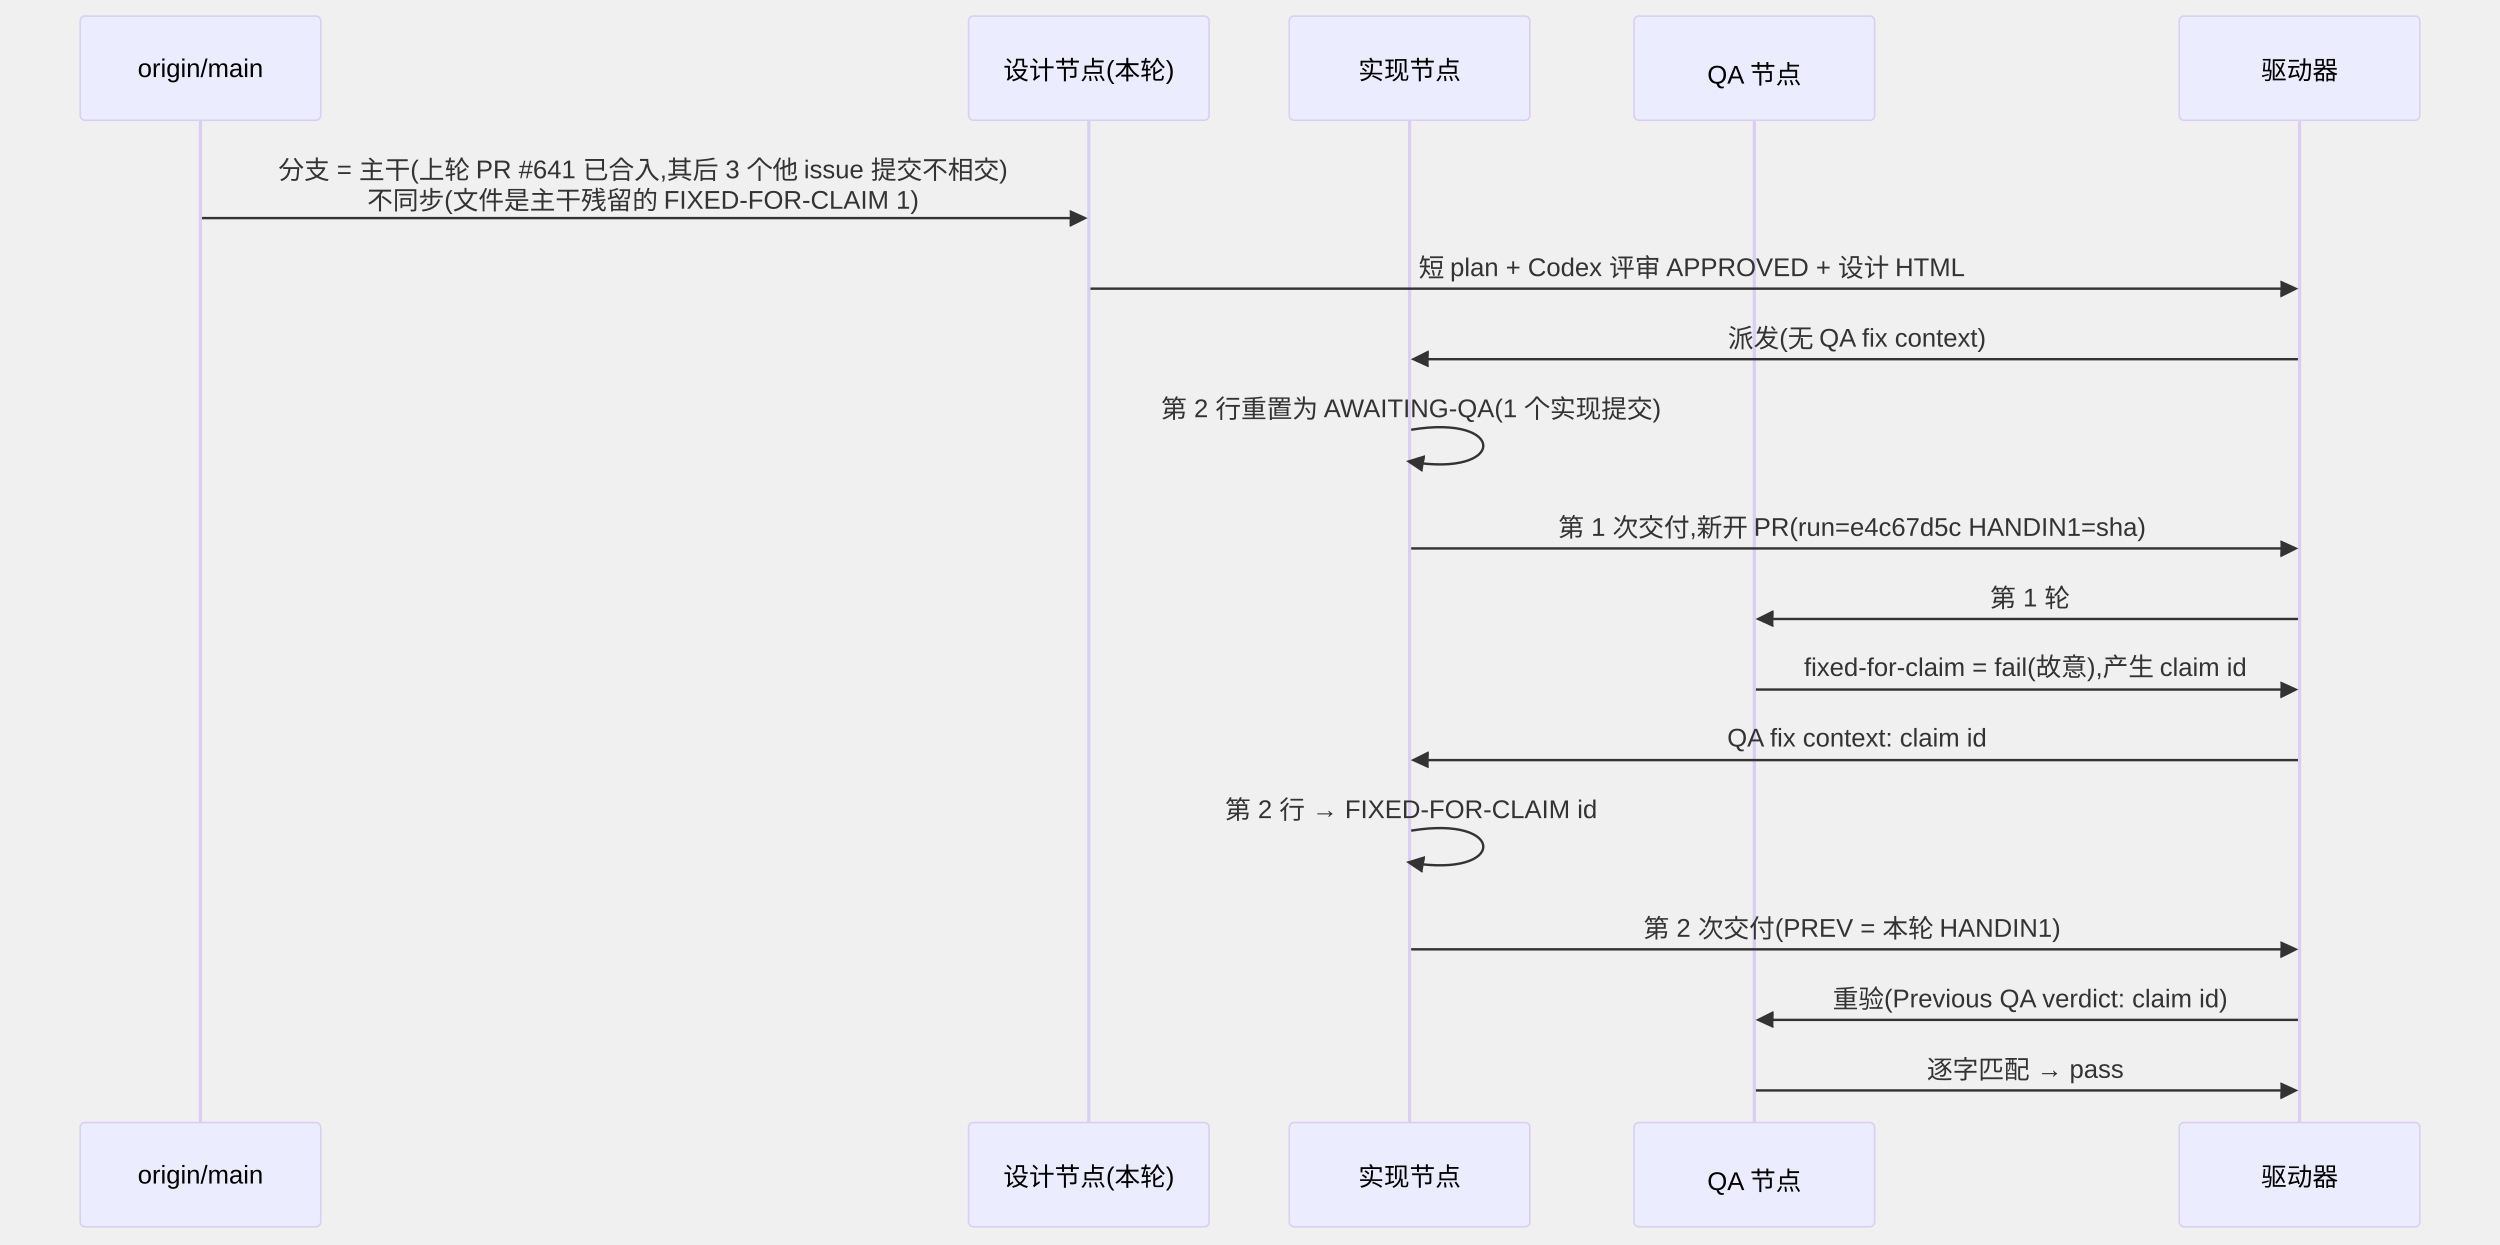
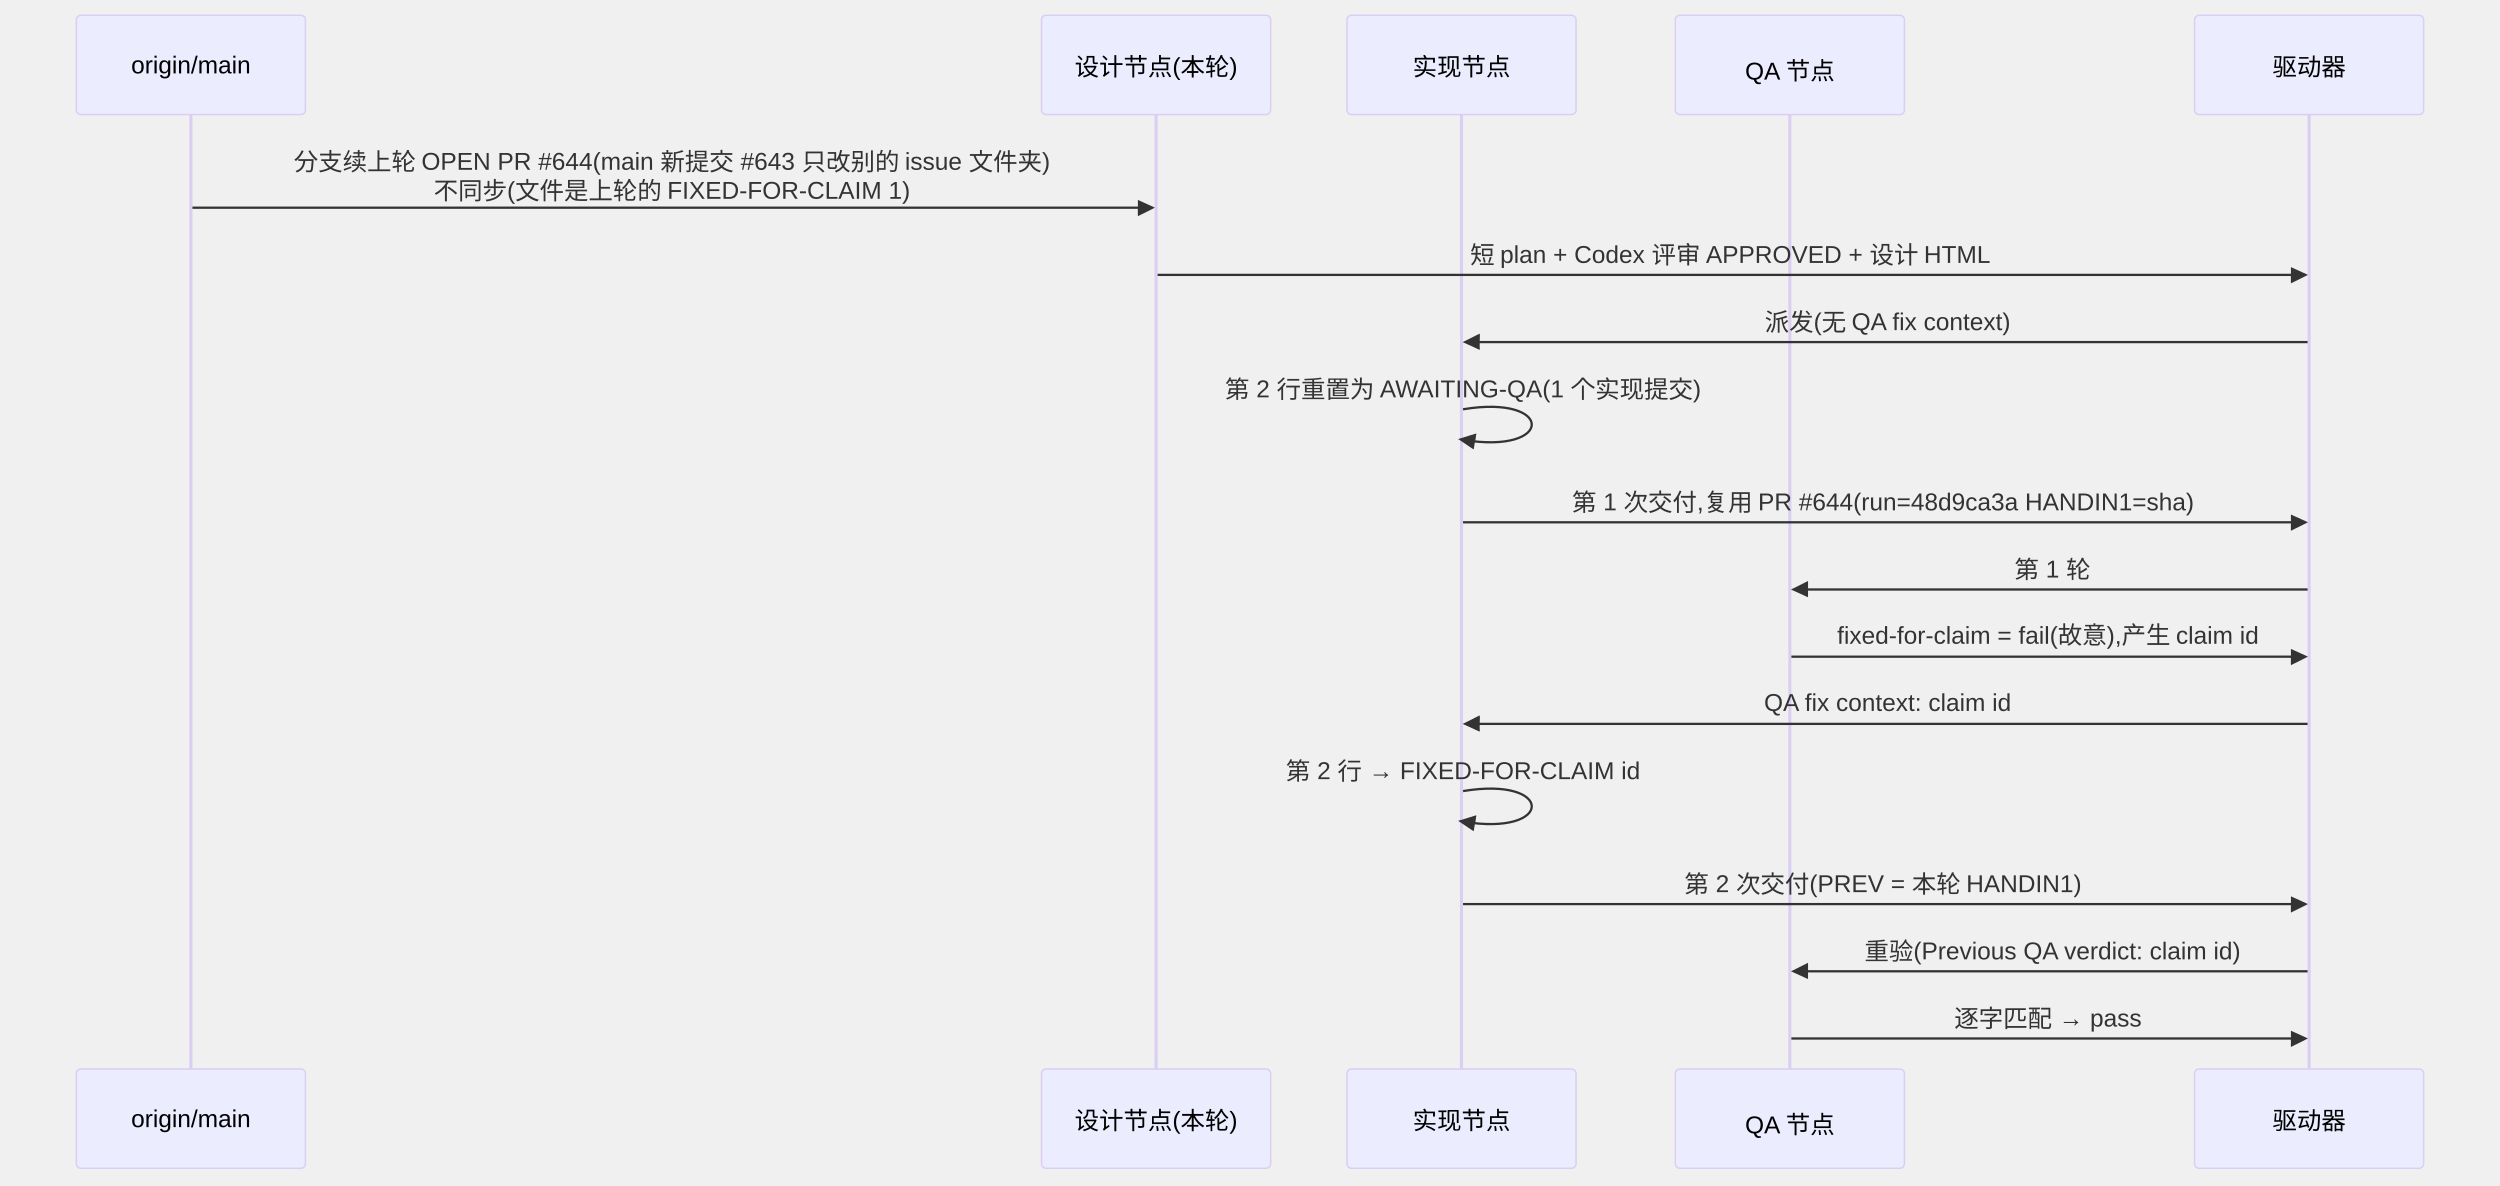
- <svg xmlns="http://www.w3.org/2000/svg" id="FLY-3150-d1" width="100%" style="max-width: 1559px; background-color: white;" viewBox="-50 -10 1559 776" role="graphics-document document" aria-roledescription="sequence">
+ <svg xmlns="http://www.w3.org/2000/svg" id="FLY-3150-d1" width="100%" style="max-width: 1637px; background-color: white;" viewBox="-50 -10 1637 776" role="graphics-document document" aria-roledescription="sequence">
  <g>
-     <rect x="1309" y="690" fill="#eaeaea" stroke="#666" width="150" height="65" name="D" rx="3" ry="3" class="actor actor-bottom" />
-     <text x="1384" y="722.5" dominant-baseline="central" alignment-baseline="central" class="actor actor-box" style="text-anchor: middle; font-size: 16px; font-weight: 400;">
-       <tspan x="1384" dy="0">驱动器</tspan>
+     <rect x="1387" y="690" fill="#eaeaea" stroke="#666" width="150" height="65" name="D" rx="3" ry="3" class="actor actor-bottom" />
+     <text x="1462" y="722.5" dominant-baseline="central" alignment-baseline="central" class="actor actor-box" style="text-anchor: middle; font-size: 16px; font-weight: 400;">
+       <tspan x="1462" dy="0">驱动器</tspan>
    </text>
  </g>
  <g>
-     <rect x="969" y="690" fill="#eaeaea" stroke="#666" width="150" height="65" name="Q" rx="3" ry="3" class="actor actor-bottom" />
-     <text x="1044" y="722.5" dominant-baseline="central" alignment-baseline="central" class="actor actor-box" style="text-anchor: middle; font-size: 16px; font-weight: 400;">
-       <tspan x="1044" dy="0">QA 节点</tspan>
+     <rect x="1047" y="690" fill="#eaeaea" stroke="#666" width="150" height="65" name="Q" rx="3" ry="3" class="actor actor-bottom" />
+     <text x="1122" y="722.5" dominant-baseline="central" alignment-baseline="central" class="actor actor-box" style="text-anchor: middle; font-size: 16px; font-weight: 400;">
+       <tspan x="1122" dy="0">QA 节点</tspan>
    </text>
  </g>
  <g>
-     <rect x="754" y="690" fill="#eaeaea" stroke="#666" width="150" height="65" name="I" rx="3" ry="3" class="actor actor-bottom" />
-     <text x="829" y="722.5" dominant-baseline="central" alignment-baseline="central" class="actor actor-box" style="text-anchor: middle; font-size: 16px; font-weight: 400;">
-       <tspan x="829" dy="0">实现节点</tspan>
+     <rect x="832" y="690" fill="#eaeaea" stroke="#666" width="150" height="65" name="I" rx="3" ry="3" class="actor actor-bottom" />
+     <text x="907" y="722.5" dominant-baseline="central" alignment-baseline="central" class="actor actor-box" style="text-anchor: middle; font-size: 16px; font-weight: 400;">
+       <tspan x="907" dy="0">实现节点</tspan>
    </text>
  </g>
  <g>
-     <rect x="554" y="690" fill="#eaeaea" stroke="#666" width="150" height="65" name="S" rx="3" ry="3" class="actor actor-bottom" />
-     <text x="629" y="722.5" dominant-baseline="central" alignment-baseline="central" class="actor actor-box" style="text-anchor: middle; font-size: 16px; font-weight: 400;">
-       <tspan x="629" dy="0">设计节点(本轮)</tspan>
+     <rect x="632" y="690" fill="#eaeaea" stroke="#666" width="150" height="65" name="S" rx="3" ry="3" class="actor actor-bottom" />
+     <text x="707" y="722.5" dominant-baseline="central" alignment-baseline="central" class="actor actor-box" style="text-anchor: middle; font-size: 16px; font-weight: 400;">
+       <tspan x="707" dy="0">设计节点(本轮)</tspan>
    </text>
  </g>
  <g>
    <rect x="0" y="690" fill="#eaeaea" stroke="#666" width="150" height="65" name="M" rx="3" ry="3" class="actor actor-bottom" />
    <text x="75" y="722.5" dominant-baseline="central" alignment-baseline="central" class="actor actor-box" style="text-anchor: middle; font-size: 16px; font-weight: 400;">
      <tspan x="75" dy="0">origin/main</tspan>
    </text>
  </g>
  <g>
-     <line id="actor4" x1="1384" y1="65" x2="1384" y2="690" class="actor-line 200" stroke-width="0.5px" stroke="#999" name="D" />
+     <line id="actor4" x1="1462" y1="65" x2="1462" y2="690" class="actor-line 200" stroke-width="0.5px" stroke="#999" name="D" />
    <g id="root-4">
-       <rect x="1309" y="0" fill="#eaeaea" stroke="#666" width="150" height="65" name="D" rx="3" ry="3" class="actor actor-top" />
-       <text x="1384" y="32.5" dominant-baseline="central" alignment-baseline="central" class="actor actor-box" style="text-anchor: middle; font-size: 16px; font-weight: 400;">
-         <tspan x="1384" dy="0">驱动器</tspan>
+       <rect x="1387" y="0" fill="#eaeaea" stroke="#666" width="150" height="65" name="D" rx="3" ry="3" class="actor actor-top" />
+       <text x="1462" y="32.5" dominant-baseline="central" alignment-baseline="central" class="actor actor-box" style="text-anchor: middle; font-size: 16px; font-weight: 400;">
+         <tspan x="1462" dy="0">驱动器</tspan>
      </text>
    </g>
  </g>
  <g>
-     <line id="actor3" x1="1044" y1="65" x2="1044" y2="690" class="actor-line 200" stroke-width="0.5px" stroke="#999" name="Q" />
+     <line id="actor3" x1="1122" y1="65" x2="1122" y2="690" class="actor-line 200" stroke-width="0.5px" stroke="#999" name="Q" />
    <g id="root-3">
-       <rect x="969" y="0" fill="#eaeaea" stroke="#666" width="150" height="65" name="Q" rx="3" ry="3" class="actor actor-top" />
-       <text x="1044" y="32.5" dominant-baseline="central" alignment-baseline="central" class="actor actor-box" style="text-anchor: middle; font-size: 16px; font-weight: 400;">
-         <tspan x="1044" dy="0">QA 节点</tspan>
+       <rect x="1047" y="0" fill="#eaeaea" stroke="#666" width="150" height="65" name="Q" rx="3" ry="3" class="actor actor-top" />
+       <text x="1122" y="32.5" dominant-baseline="central" alignment-baseline="central" class="actor actor-box" style="text-anchor: middle; font-size: 16px; font-weight: 400;">
+         <tspan x="1122" dy="0">QA 节点</tspan>
      </text>
    </g>
  </g>
  <g>
-     <line id="actor2" x1="829" y1="65" x2="829" y2="690" class="actor-line 200" stroke-width="0.5px" stroke="#999" name="I" />
+     <line id="actor2" x1="907" y1="65" x2="907" y2="690" class="actor-line 200" stroke-width="0.5px" stroke="#999" name="I" />
    <g id="root-2">
-       <rect x="754" y="0" fill="#eaeaea" stroke="#666" width="150" height="65" name="I" rx="3" ry="3" class="actor actor-top" />
-       <text x="829" y="32.5" dominant-baseline="central" alignment-baseline="central" class="actor actor-box" style="text-anchor: middle; font-size: 16px; font-weight: 400;">
-         <tspan x="829" dy="0">实现节点</tspan>
+       <rect x="832" y="0" fill="#eaeaea" stroke="#666" width="150" height="65" name="I" rx="3" ry="3" class="actor actor-top" />
+       <text x="907" y="32.5" dominant-baseline="central" alignment-baseline="central" class="actor actor-box" style="text-anchor: middle; font-size: 16px; font-weight: 400;">
+         <tspan x="907" dy="0">实现节点</tspan>
      </text>
    </g>
  </g>
  <g>
-     <line id="actor1" x1="629" y1="65" x2="629" y2="690" class="actor-line 200" stroke-width="0.5px" stroke="#999" name="S" />
+     <line id="actor1" x1="707" y1="65" x2="707" y2="690" class="actor-line 200" stroke-width="0.5px" stroke="#999" name="S" />
    <g id="root-1">
-       <rect x="554" y="0" fill="#eaeaea" stroke="#666" width="150" height="65" name="S" rx="3" ry="3" class="actor actor-top" />
-       <text x="629" y="32.5" dominant-baseline="central" alignment-baseline="central" class="actor actor-box" style="text-anchor: middle; font-size: 16px; font-weight: 400;">
-         <tspan x="629" dy="0">设计节点(本轮)</tspan>
+       <rect x="632" y="0" fill="#eaeaea" stroke="#666" width="150" height="65" name="S" rx="3" ry="3" class="actor actor-top" />
+       <text x="707" y="32.5" dominant-baseline="central" alignment-baseline="central" class="actor actor-box" style="text-anchor: middle; font-size: 16px; font-weight: 400;">
+         <tspan x="707" dy="0">设计节点(本轮)</tspan>
      </text>
    </g>
  </g>
  <g>
    <line id="actor0" x1="75" y1="65" x2="75" y2="690" class="actor-line 200" stroke-width="0.5px" stroke="#999" name="M" />
    <g id="root-0">
      <rect x="0" y="0" fill="#eaeaea" stroke="#666" width="150" height="65" name="M" rx="3" ry="3" class="actor actor-top" />
      <text x="75" y="32.5" dominant-baseline="central" alignment-baseline="central" class="actor actor-box" style="text-anchor: middle; font-size: 16px; font-weight: 400;">
        <tspan x="75" dy="0">origin/main</tspan>
      </text>
    </g>
  </g>
  <style>#FLY-3150-d1{font-family:"trebuchet ms",verdana,arial,sans-serif;font-size:16px;fill:#333;}@keyframes edge-animation-frame{from{stroke-dashoffset:0;}}@keyframes dash{to{stroke-dashoffset:0;}}#FLY-3150-d1 .edge-animation-slow{stroke-dasharray:9,5!important;stroke-dashoffset:900;animation:dash 50s linear infinite;stroke-linecap:round;}#FLY-3150-d1 .edge-animation-fast{stroke-dasharray:9,5!important;stroke-dashoffset:900;animation:dash 20s linear infinite;stroke-linecap:round;}#FLY-3150-d1 .error-icon{fill:#552222;}#FLY-3150-d1 .error-text{fill:#552222;stroke:#552222;}#FLY-3150-d1 .edge-thickness-normal{stroke-width:1px;}#FLY-3150-d1 .edge-thickness-thick{stroke-width:3.5px;}#FLY-3150-d1 .edge-pattern-solid{stroke-dasharray:0;}#FLY-3150-d1 .edge-thickness-invisible{stroke-width:0;fill:none;}#FLY-3150-d1 .edge-pattern-dashed{stroke-dasharray:3;}#FLY-3150-d1 .edge-pattern-dotted{stroke-dasharray:2;}#FLY-3150-d1 .marker{fill:#333333;stroke:#333333;}#FLY-3150-d1 .marker.cross{stroke:#333333;}#FLY-3150-d1 svg{font-family:"trebuchet ms",verdana,arial,sans-serif;font-size:16px;}#FLY-3150-d1 p{margin:0;}#FLY-3150-d1 .actor{stroke:hsl(259.626, 59.777%, 87.902%);fill:#ECECFF;}#FLY-3150-d1 text.actor&gt;tspan{fill:black;stroke:none;}#FLY-3150-d1 .actor-line{stroke:hsl(259.626, 59.777%, 87.902%);}#FLY-3150-d1 .innerArc{stroke-width:1.5;stroke-dasharray:none;}#FLY-3150-d1 .messageLine0{stroke-width:1.5;stroke-dasharray:none;stroke:#333;}#FLY-3150-d1 .messageLine1{stroke-width:1.5;stroke-dasharray:2,2;stroke:#333;}#FLY-3150-d1 #arrowhead path{fill:#333;stroke:#333;}#FLY-3150-d1 .sequenceNumber{fill:white;}#FLY-3150-d1 #sequencenumber{fill:#333;}#FLY-3150-d1 #crosshead path{fill:#333;stroke:#333;}#FLY-3150-d1 .messageText{fill:#333;stroke:none;}#FLY-3150-d1 .labelBox{stroke:hsl(259.626, 59.777%, 87.902%);fill:#ECECFF;}#FLY-3150-d1 .labelText,#FLY-3150-d1 .labelText&gt;tspan{fill:black;stroke:none;}#FLY-3150-d1 .loopText,#FLY-3150-d1 .loopText&gt;tspan{fill:black;stroke:none;}#FLY-3150-d1 .loopLine{stroke-width:2px;stroke-dasharray:2,2;stroke:hsl(259.626, 59.777%, 87.902%);fill:hsl(259.626, 59.777%, 87.902%);}#FLY-3150-d1 .note{stroke:#aaaa33;fill:#fff5ad;}#FLY-3150-d1 .noteText,#FLY-3150-d1 .noteText&gt;tspan{fill:black;stroke:none;}#FLY-3150-d1 .activation0{fill:#f4f4f4;stroke:#666;}#FLY-3150-d1 .activation1{fill:#f4f4f4;stroke:#666;}#FLY-3150-d1 .activation2{fill:#f4f4f4;stroke:#666;}#FLY-3150-d1 .actorPopupMenu{position:absolute;}#FLY-3150-d1 .actorPopupMenuPanel{position:absolute;fill:#ECECFF;box-shadow:0px 8px 16px 0px rgba(0,0,0,0.2);filter:drop-shadow(3px 5px 2px rgb(0 0 0 / 0.4));}#FLY-3150-d1 .actor-man line{stroke:hsl(259.626, 59.777%, 87.902%);fill:#ECECFF;}#FLY-3150-d1 .actor-man circle,#FLY-3150-d1 line{stroke:hsl(259.626, 59.777%, 87.902%);fill:#ECECFF;stroke-width:2px;}#FLY-3150-d1 :root{--mermaid-font-family:"trebuchet ms",verdana,arial,sans-serif;}</style>
  <g />
  <defs>
    <symbol id="computer" width="24" height="24">
      <path transform="scale(.5)" d="M2 2v13h20v-13h-20zm18 11h-16v-9h16v9zm-10.228 6l.466-1h3.524l.467 1h-4.457zm14.228 3h-24l2-6h2.104l-1.33 4h18.45l-1.297-4h2.073l2 6zm-5-10h-14v-7h14v7z" />
    </symbol>
  </defs>
  <defs>
    <symbol id="database" fill-rule="evenodd" clip-rule="evenodd">
      <path transform="scale(.5)" d="M12.258.001l.256.004.255.005.253.008.251.01.249.012.247.015.246.016.242.019.241.02.239.023.236.024.233.027.231.028.229.031.225.032.223.034.22.036.217.038.214.04.211.041.208.043.205.045.201.046.198.048.194.05.191.051.187.053.183.054.18.056.175.057.172.059.168.06.163.061.16.063.155.064.15.066.074.033.073.033.071.034.07.034.069.035.068.035.067.035.066.035.064.036.064.036.062.036.06.036.06.037.058.037.058.037.055.038.055.038.053.038.052.038.051.039.05.039.048.039.047.039.045.04.044.04.043.04.041.04.04.041.039.041.037.041.036.041.034.041.033.042.032.042.03.042.029.042.027.042.026.043.024.043.023.043.021.043.02.043.018.044.017.043.015.044.013.044.012.044.011.045.009.044.007.045.006.045.004.045.002.045.001.045v17l-.001.045-.002.045-.004.045-.006.045-.007.045-.009.044-.011.045-.012.044-.013.044-.015.044-.017.043-.018.044-.02.043-.021.043-.023.043-.024.043-.026.043-.027.042-.029.042-.03.042-.032.042-.033.042-.034.041-.036.041-.037.041-.039.041-.04.041-.041.04-.043.04-.044.04-.045.04-.047.039-.048.039-.05.039-.051.039-.052.038-.053.038-.055.038-.055.038-.058.037-.058.037-.06.037-.06.036-.062.036-.064.036-.064.036-.066.035-.067.035-.068.035-.069.035-.07.034-.071.034-.073.033-.074.033-.15.066-.155.064-.16.063-.163.061-.168.06-.172.059-.175.057-.18.056-.183.054-.187.053-.191.051-.194.05-.198.048-.201.046-.205.045-.208.043-.211.041-.214.04-.217.038-.22.036-.223.034-.225.032-.229.031-.231.028-.233.027-.236.024-.239.023-.241.02-.242.019-.246.016-.247.015-.249.012-.251.01-.253.008-.255.005-.256.004-.258.001-.258-.001-.256-.004-.255-.005-.253-.008-.251-.01-.249-.012-.247-.015-.245-.016-.243-.019-.241-.02-.238-.023-.236-.024-.234-.027-.231-.028-.228-.031-.226-.032-.223-.034-.22-.036-.217-.038-.214-.04-.211-.041-.208-.043-.204-.045-.201-.046-.198-.048-.195-.05-.19-.051-.187-.053-.184-.054-.179-.056-.176-.057-.172-.059-.167-.06-.164-.061-.159-.063-.155-.064-.151-.066-.074-.033-.072-.033-.072-.034-.07-.034-.069-.035-.068-.035-.067-.035-.066-.035-.064-.036-.063-.036-.062-.036-.061-.036-.06-.037-.058-.037-.057-.037-.056-.038-.055-.038-.053-.038-.052-.038-.051-.039-.049-.039-.049-.039-.046-.039-.046-.04-.044-.04-.043-.04-.041-.04-.04-.041-.039-.041-.037-.041-.036-.041-.034-.041-.033-.042-.032-.042-.03-.042-.029-.042-.027-.042-.026-.043-.024-.043-.023-.043-.021-.043-.02-.043-.018-.044-.017-.043-.015-.044-.013-.044-.012-.044-.011-.045-.009-.044-.007-.045-.006-.045-.004-.045-.002-.045-.001-.045v-17l.001-.045.002-.045.004-.045.006-.045.007-.045.009-.044.011-.045.012-.044.013-.044.015-.044.017-.043.018-.044.02-.043.021-.043.023-.043.024-.043.026-.043.027-.042.029-.042.03-.042.032-.042.033-.042.034-.041.036-.041.037-.041.039-.041.04-.041.041-.04.043-.04.044-.04.046-.04.046-.039.049-.039.049-.039.051-.039.052-.038.053-.038.055-.038.056-.038.057-.037.058-.037.06-.037.061-.036.062-.036.063-.036.064-.036.066-.035.067-.035.068-.035.069-.035.07-.034.072-.034.072-.033.074-.033.151-.066.155-.064.159-.063.164-.061.167-.06.172-.059.176-.057.179-.056.184-.054.187-.053.19-.051.195-.05.198-.048.201-.046.204-.045.208-.043.211-.041.214-.04.217-.038.22-.036.223-.034.226-.032.228-.031.231-.028.234-.027.236-.024.238-.023.241-.02.243-.019.245-.016.247-.015.249-.012.251-.01.253-.008.255-.005.256-.004.258-.001.258.001zm-9.258 20.499v.01l.001.021.003.021.004.022.005.021.006.022.007.022.009.023.01.022.011.023.012.023.013.023.015.023.016.024.017.023.018.024.019.024.021.024.022.025.023.024.024.025.052.049.056.05.061.051.066.051.07.051.075.051.079.052.084.052.088.052.092.052.097.052.102.051.105.052.11.052.114.051.119.051.123.051.127.05.131.05.135.05.139.048.144.049.147.047.152.047.155.047.16.045.163.045.167.043.171.043.176.041.178.041.183.039.187.039.19.037.194.035.197.035.202.033.204.031.209.03.212.029.216.027.219.025.222.024.226.021.23.02.233.018.236.016.24.015.243.012.246.01.249.008.253.005.256.004.259.001.26-.001.257-.004.254-.005.25-.008.247-.011.244-.012.241-.014.237-.016.233-.018.231-.021.226-.021.224-.024.22-.026.216-.027.212-.028.21-.031.205-.031.202-.034.198-.034.194-.036.191-.037.187-.039.183-.04.179-.04.175-.042.172-.043.168-.044.163-.045.16-.046.155-.046.152-.047.148-.048.143-.049.139-.049.136-.05.131-.05.126-.05.123-.051.118-.052.114-.051.11-.052.106-.052.101-.052.096-.052.092-.052.088-.053.083-.051.079-.052.074-.052.07-.051.065-.051.06-.051.056-.05.051-.05.023-.024.023-.025.021-.024.02-.024.019-.024.018-.024.017-.024.015-.023.014-.024.013-.023.012-.023.01-.023.01-.022.008-.022.006-.022.006-.022.004-.022.004-.021.001-.021.001-.021v-4.127l-.077.055-.08.053-.083.054-.085.053-.087.052-.09.052-.093.051-.095.05-.097.05-.1.049-.102.049-.105.048-.106.047-.109.047-.111.046-.114.045-.115.045-.118.044-.12.043-.122.042-.124.042-.126.041-.128.04-.13.04-.132.038-.134.038-.135.037-.138.037-.139.035-.142.035-.143.034-.144.033-.147.032-.148.031-.15.03-.151.03-.153.029-.154.027-.156.027-.158.026-.159.025-.161.024-.162.023-.163.022-.165.021-.166.02-.167.019-.169.018-.169.017-.171.016-.173.015-.173.014-.175.013-.175.012-.177.011-.178.01-.179.008-.179.008-.181.006-.182.005-.182.004-.184.003-.184.002h-.37l-.184-.002-.184-.003-.182-.004-.182-.005-.181-.006-.179-.008-.179-.008-.178-.01-.176-.011-.176-.012-.175-.013-.173-.014-.172-.015-.171-.016-.17-.017-.169-.018-.167-.019-.166-.02-.165-.021-.163-.022-.162-.023-.161-.024-.159-.025-.157-.026-.156-.027-.155-.027-.153-.029-.151-.03-.15-.03-.148-.031-.146-.032-.145-.033-.143-.034-.141-.035-.14-.035-.137-.037-.136-.037-.134-.038-.132-.038-.13-.04-.128-.04-.126-.041-.124-.042-.122-.042-.12-.044-.117-.043-.116-.045-.113-.045-.112-.046-.109-.047-.106-.047-.105-.048-.102-.049-.1-.049-.097-.05-.095-.05-.093-.052-.09-.051-.087-.052-.085-.053-.083-.054-.08-.054-.077-.054v4.127zm0-5.654v.011l.001.021.003.021.004.021.005.022.006.022.007.022.009.022.01.022.011.023.012.023.013.023.015.024.016.023.017.024.018.024.019.024.021.024.022.024.023.025.024.024.052.05.056.05.061.05.066.051.07.051.075.052.079.051.084.052.088.052.092.052.097.052.102.052.105.052.11.051.114.051.119.052.123.05.127.051.131.05.135.049.139.049.144.048.147.048.152.047.155.046.16.045.163.045.167.044.171.042.176.042.178.04.183.04.187.038.19.037.194.036.197.034.202.033.204.032.209.03.212.028.216.027.219.025.222.024.226.022.23.02.233.018.236.016.24.014.243.012.246.01.249.008.253.006.256.003.259.001.26-.001.257-.003.254-.006.25-.008.247-.01.244-.012.241-.015.237-.016.233-.018.231-.02.226-.022.224-.024.22-.025.216-.027.212-.029.21-.03.205-.032.202-.033.198-.035.194-.036.191-.037.187-.039.183-.039.179-.041.175-.042.172-.043.168-.044.163-.045.16-.045.155-.047.152-.047.148-.048.143-.048.139-.05.136-.049.131-.05.126-.051.123-.051.118-.051.114-.052.11-.052.106-.052.101-.052.096-.052.092-.052.088-.052.083-.052.079-.052.074-.051.07-.052.065-.051.06-.05.056-.051.051-.049.023-.025.023-.024.021-.025.02-.024.019-.024.018-.024.017-.024.015-.023.014-.023.013-.024.012-.022.01-.023.01-.023.008-.022.006-.022.006-.022.004-.021.004-.022.001-.021.001-.021v-4.139l-.077.054-.08.054-.083.054-.085.052-.087.053-.09.051-.093.051-.095.051-.097.05-.1.049-.102.049-.105.048-.106.047-.109.047-.111.046-.114.045-.115.044-.118.044-.12.044-.122.042-.124.042-.126.041-.128.04-.13.039-.132.039-.134.038-.135.037-.138.036-.139.036-.142.035-.143.033-.144.033-.147.033-.148.031-.15.03-.151.03-.153.028-.154.028-.156.027-.158.026-.159.025-.161.024-.162.023-.163.022-.165.021-.166.02-.167.019-.169.018-.169.017-.171.016-.173.015-.173.014-.175.013-.175.012-.177.011-.178.009-.179.009-.179.007-.181.007-.182.005-.182.004-.184.003-.184.002h-.37l-.184-.002-.184-.003-.182-.004-.182-.005-.181-.007-.179-.007-.179-.009-.178-.009-.176-.011-.176-.012-.175-.013-.173-.014-.172-.015-.171-.016-.17-.017-.169-.018-.167-.019-.166-.02-.165-.021-.163-.022-.162-.023-.161-.024-.159-.025-.157-.026-.156-.027-.155-.028-.153-.028-.151-.03-.15-.03-.148-.031-.146-.033-.145-.033-.143-.033-.141-.035-.14-.036-.137-.036-.136-.037-.134-.038-.132-.039-.13-.039-.128-.04-.126-.041-.124-.042-.122-.043-.12-.043-.117-.044-.116-.044-.113-.046-.112-.046-.109-.046-.106-.047-.105-.048-.102-.049-.1-.049-.097-.05-.095-.051-.093-.051-.09-.051-.087-.053-.085-.052-.083-.054-.08-.054-.077-.054v4.139zm0-5.666v.011l.001.02.003.022.004.021.005.022.006.021.007.022.009.023.01.022.011.023.012.023.013.023.015.023.016.024.017.024.018.023.019.024.021.025.022.024.023.024.024.025.052.05.056.05.061.05.066.051.07.051.075.052.079.051.084.052.088.052.092.052.097.052.102.052.105.051.11.052.114.051.119.051.123.051.127.05.131.05.135.05.139.049.144.048.147.048.152.047.155.046.16.045.163.045.167.043.171.043.176.042.178.04.183.04.187.038.19.037.194.036.197.034.202.033.204.032.209.03.212.028.216.027.219.025.222.024.226.021.23.02.233.018.236.017.24.014.243.012.246.01.249.008.253.006.256.003.259.001.26-.001.257-.003.254-.006.25-.008.247-.01.244-.013.241-.014.237-.016.233-.018.231-.02.226-.022.224-.024.22-.025.216-.027.212-.029.21-.03.205-.032.202-.033.198-.035.194-.036.191-.037.187-.039.183-.039.179-.041.175-.042.172-.043.168-.044.163-.045.16-.045.155-.047.152-.047.148-.048.143-.049.139-.049.136-.049.131-.051.126-.05.123-.051.118-.052.114-.051.11-.052.106-.052.101-.052.096-.052.092-.052.088-.052.083-.052.079-.052.074-.052.07-.051.065-.051.06-.051.056-.05.051-.049.023-.025.023-.025.021-.024.02-.024.019-.024.018-.024.017-.024.015-.023.014-.024.013-.023.012-.023.01-.022.01-.023.008-.022.006-.022.006-.022.004-.022.004-.021.001-.021.001-.021v-4.153l-.077.054-.08.054-.083.053-.085.053-.087.053-.09.051-.093.051-.095.051-.097.05-.1.049-.102.048-.105.048-.106.048-.109.046-.111.046-.114.046-.115.044-.118.044-.12.043-.122.043-.124.042-.126.041-.128.04-.13.039-.132.039-.134.038-.135.037-.138.036-.139.036-.142.034-.143.034-.144.033-.147.032-.148.032-.15.03-.151.03-.153.028-.154.028-.156.027-.158.026-.159.024-.161.024-.162.023-.163.023-.165.021-.166.02-.167.019-.169.018-.169.017-.171.016-.173.015-.173.014-.175.013-.175.012-.177.01-.178.01-.179.009-.179.007-.181.006-.182.006-.182.004-.184.003-.184.001-.185.001-.185-.001-.184-.001-.184-.003-.182-.004-.182-.006-.181-.006-.179-.007-.179-.009-.178-.01-.176-.01-.176-.012-.175-.013-.173-.014-.172-.015-.171-.016-.17-.017-.169-.018-.167-.019-.166-.02-.165-.021-.163-.023-.162-.023-.161-.024-.159-.024-.157-.026-.156-.027-.155-.028-.153-.028-.151-.03-.15-.03-.148-.032-.146-.032-.145-.033-.143-.034-.141-.034-.14-.036-.137-.036-.136-.037-.134-.038-.132-.039-.13-.039-.128-.041-.126-.041-.124-.041-.122-.043-.12-.043-.117-.044-.116-.044-.113-.046-.112-.046-.109-.046-.106-.048-.105-.048-.102-.048-.1-.05-.097-.049-.095-.051-.093-.051-.09-.052-.087-.052-.085-.053-.083-.053-.08-.054-.077-.054v4.153zm8.74-8.179l-.257.004-.254.005-.25.008-.247.011-.244.012-.241.014-.237.016-.233.018-.231.021-.226.022-.224.023-.22.026-.216.027-.212.028-.21.031-.205.032-.202.033-.198.034-.194.036-.191.038-.187.038-.183.04-.179.041-.175.042-.172.043-.168.043-.163.045-.16.046-.155.046-.152.048-.148.048-.143.048-.139.049-.136.05-.131.05-.126.051-.123.051-.118.051-.114.052-.11.052-.106.052-.101.052-.096.052-.092.052-.088.052-.083.052-.079.052-.074.051-.07.052-.065.051-.06.05-.056.05-.051.05-.023.025-.023.024-.021.024-.02.025-.019.024-.018.024-.017.023-.015.024-.014.023-.013.023-.012.023-.01.023-.01.022-.008.022-.006.023-.006.021-.004.022-.004.021-.001.021-.001.021.001.021.001.021.004.021.004.022.006.021.006.023.008.022.01.022.01.023.012.023.013.023.014.023.015.024.017.023.018.024.019.024.02.025.021.024.023.024.023.025.051.05.056.05.06.05.065.051.07.052.074.051.079.052.083.052.088.052.092.052.096.052.101.052.106.052.11.052.114.052.118.051.123.051.126.051.131.05.136.05.139.049.143.048.148.048.152.048.155.046.16.046.163.045.168.043.172.043.175.042.179.041.183.04.187.038.191.038.194.036.198.034.202.033.205.032.21.031.212.028.216.027.22.026.224.023.226.022.231.021.233.018.237.016.241.014.244.012.247.011.25.008.254.005.257.004.26.001.26-.001.257-.004.254-.005.25-.008.247-.011.244-.012.241-.014.237-.016.233-.018.231-.021.226-.022.224-.023.22-.026.216-.027.212-.028.21-.031.205-.032.202-.033.198-.034.194-.036.191-.038.187-.038.183-.04.179-.041.175-.042.172-.043.168-.043.163-.045.16-.046.155-.046.152-.048.148-.048.143-.048.139-.049.136-.05.131-.05.126-.051.123-.051.118-.051.114-.052.11-.052.106-.052.101-.052.096-.052.092-.052.088-.052.083-.052.079-.052.074-.051.07-.052.065-.051.06-.05.056-.05.051-.05.023-.025.023-.024.021-.024.02-.025.019-.024.018-.024.017-.023.015-.024.014-.023.013-.023.012-.023.01-.023.01-.022.008-.022.006-.023.006-.021.004-.022.004-.021.001-.021.001-.021-.001-.021-.001-.021-.004-.021-.004-.022-.006-.021-.006-.023-.008-.022-.01-.022-.01-.023-.012-.023-.013-.023-.014-.023-.015-.024-.017-.023-.018-.024-.019-.024-.02-.025-.021-.024-.023-.024-.023-.025-.051-.05-.056-.05-.06-.05-.065-.051-.07-.052-.074-.051-.079-.052-.083-.052-.088-.052-.092-.052-.096-.052-.101-.052-.106-.052-.11-.052-.114-.052-.118-.051-.123-.051-.126-.051-.131-.05-.136-.05-.139-.049-.143-.048-.148-.048-.152-.048-.155-.046-.16-.046-.163-.045-.168-.043-.172-.043-.175-.042-.179-.041-.183-.04-.187-.038-.191-.038-.194-.036-.198-.034-.202-.033-.205-.032-.21-.031-.212-.028-.216-.027-.22-.026-.224-.023-.226-.022-.231-.021-.233-.018-.237-.016-.241-.014-.244-.012-.247-.011-.25-.008-.254-.005-.257-.004-.26-.001-.26.001z" />
    </symbol>
  </defs>
  <defs>
    <symbol id="clock" width="24" height="24">
      <path transform="scale(.5)" d="M12 2c5.514 0 10 4.486 10 10s-4.486 10-10 10-10-4.486-10-10 4.486-10 10-10zm0-2c-6.627 0-12 5.373-12 12s5.373 12 12 12 12-5.373 12-12-5.373-12-12-12zm5.848 12.459c.202.038.202.333.001.372-1.907.361-6.045 1.111-6.547 1.111-.719 0-1.301-.582-1.301-1.301 0-.512.77-5.447 1.125-7.445.034-.192.312-.181.343.014l.985 6.238 5.394 1.011z" />
    </symbol>
  </defs>
  <defs>
    <marker id="arrowhead" refX="7.9" refY="5" markerUnits="userSpaceOnUse" markerWidth="12" markerHeight="12" orient="auto-start-reverse">
      <path d="M -1 0 L 10 5 L 0 10 z" />
    </marker>
  </defs>
  <defs>
    <marker id="crosshead" markerWidth="15" markerHeight="8" orient="auto" refX="4" refY="4.5">
      <path fill="none" stroke="#000000" stroke-width="1pt" d="M 1,2 L 6,7 M 6,2 L 1,7" style="stroke-dasharray: 0, 0;" />
    </marker>
  </defs>
  <defs>
    <marker id="filled-head" refX="15.5" refY="7" markerWidth="20" markerHeight="28" orient="auto">
      <path d="M 18,7 L9,13 L14,7 L9,1 Z" />
    </marker>
  </defs>
  <defs>
    <marker id="sequencenumber" refX="15" refY="15" markerWidth="60" markerHeight="40" orient="auto">
      <circle cx="15" cy="15" r="6" />
    </marker>
  </defs>
-   <text x="351" y="80" text-anchor="middle" dominant-baseline="middle" alignment-baseline="middle" class="messageText" dy="1em" style="font-size: 16px; font-weight: 400;">分支 = 主干(上轮 PR #641 已合入,其后 3 个他 issue 提交不相交)</text>
-   <text x="351" y="99" text-anchor="middle" dominant-baseline="middle" alignment-baseline="middle" class="messageText" dy="1em" style="font-size: 16px; font-weight: 400;">不同步(文件是主干残留的 FIXED-FOR-CLAIM 1)</text>
-   <line x1="76" y1="126" x2="625" y2="126" class="messageLine0" stroke-width="2" stroke="none" marker-end="url(#arrowhead)" style="fill: none;" />
-   <text x="1005" y="141" text-anchor="middle" dominant-baseline="middle" alignment-baseline="middle" class="messageText" dy="1em" style="font-size: 16px; font-weight: 400;">短 plan + Codex 评审 APPROVED + 设计 HTML</text>
-   <line x1="630" y1="170" x2="1380" y2="170" class="messageLine0" stroke-width="2" stroke="none" marker-end="url(#arrowhead)" style="fill: none;" />
-   <text x="1108" y="185" text-anchor="middle" dominant-baseline="middle" alignment-baseline="middle" class="messageText" dy="1em" style="font-size: 16px; font-weight: 400;">派发(无 QA fix context)</text>
-   <line x1="1383" y1="214" x2="833" y2="214" class="messageLine0" stroke-width="2" stroke="none" marker-end="url(#arrowhead)" style="fill: none;" />
-   <text x="830" y="229" text-anchor="middle" dominant-baseline="middle" alignment-baseline="middle" class="messageText" dy="1em" style="font-size: 16px; font-weight: 400;">第 2 行重置为 AWAITING-QA(1 个实现提交)</text>
-   <path d="M 830,258 C 890,248 890,288 830,278" class="messageLine0" stroke-width="2" stroke="none" marker-end="url(#arrowhead)" style="fill: none;" />
-   <text x="1105" y="303" text-anchor="middle" dominant-baseline="middle" alignment-baseline="middle" class="messageText" dy="1em" style="font-size: 16px; font-weight: 400;">第 1 次交付,新开 PR(run=e4c67d5c HANDIN1=sha)</text>
-   <line x1="830" y1="332" x2="1380" y2="332" class="messageLine0" stroke-width="2" stroke="none" marker-end="url(#arrowhead)" style="fill: none;" />
-   <text x="1216" y="347" text-anchor="middle" dominant-baseline="middle" alignment-baseline="middle" class="messageText" dy="1em" style="font-size: 16px; font-weight: 400;">第 1 轮</text>
-   <line x1="1383" y1="376" x2="1048" y2="376" class="messageLine0" stroke-width="2" stroke="none" marker-end="url(#arrowhead)" style="fill: none;" />
-   <text x="1213" y="391" text-anchor="middle" dominant-baseline="middle" alignment-baseline="middle" class="messageText" dy="1em" style="font-size: 16px; font-weight: 400;">fixed-for-claim = fail(故意),产生 claim id</text>
-   <line x1="1045" y1="420" x2="1380" y2="420" class="messageLine0" stroke-width="2" stroke="none" marker-end="url(#arrowhead)" style="fill: none;" />
-   <text x="1108" y="435" text-anchor="middle" dominant-baseline="middle" alignment-baseline="middle" class="messageText" dy="1em" style="font-size: 16px; font-weight: 400;">QA fix context: claim id</text>
-   <line x1="1383" y1="464" x2="833" y2="464" class="messageLine0" stroke-width="2" stroke="none" marker-end="url(#arrowhead)" style="fill: none;" />
-   <text x="830" y="479" text-anchor="middle" dominant-baseline="middle" alignment-baseline="middle" class="messageText" dy="1em" style="font-size: 16px; font-weight: 400;">第 2 行 → FIXED-FOR-CLAIM id</text>
-   <path d="M 830,508 C 890,498 890,538 830,528" class="messageLine0" stroke-width="2" stroke="none" marker-end="url(#arrowhead)" style="fill: none;" />
-   <text x="1105" y="553" text-anchor="middle" dominant-baseline="middle" alignment-baseline="middle" class="messageText" dy="1em" style="font-size: 16px; font-weight: 400;">第 2 次交付(PREV = 本轮 HANDIN1)</text>
-   <line x1="830" y1="582" x2="1380" y2="582" class="messageLine0" stroke-width="2" stroke="none" marker-end="url(#arrowhead)" style="fill: none;" />
-   <text x="1216" y="597" text-anchor="middle" dominant-baseline="middle" alignment-baseline="middle" class="messageText" dy="1em" style="font-size: 16px; font-weight: 400;">重验(Previous QA verdict: claim id)</text>
-   <line x1="1383" y1="626" x2="1048" y2="626" class="messageLine0" stroke-width="2" stroke="none" marker-end="url(#arrowhead)" style="fill: none;" />
-   <text x="1213" y="641" text-anchor="middle" dominant-baseline="middle" alignment-baseline="middle" class="messageText" dy="1em" style="font-size: 16px; font-weight: 400;">逐字匹配 → pass</text>
-   <line x1="1045" y1="670" x2="1380" y2="670" class="messageLine0" stroke-width="2" stroke="none" marker-end="url(#arrowhead)" style="fill: none;" />
+   <text x="390" y="80" text-anchor="middle" dominant-baseline="middle" alignment-baseline="middle" class="messageText" dy="1em" style="font-size: 16px; font-weight: 400;">分支续上轮 OPEN PR #644(main 新提交 #643 只改别的 issue 文件夹)</text>
+   <text x="390" y="99" text-anchor="middle" dominant-baseline="middle" alignment-baseline="middle" class="messageText" dy="1em" style="font-size: 16px; font-weight: 400;">不同步(文件是上轮的 FIXED-FOR-CLAIM 1)</text>
+   <line x1="76" y1="126" x2="703" y2="126" class="messageLine0" stroke-width="2" stroke="none" marker-end="url(#arrowhead)" style="fill: none;" />
+   <text x="1083" y="141" text-anchor="middle" dominant-baseline="middle" alignment-baseline="middle" class="messageText" dy="1em" style="font-size: 16px; font-weight: 400;">短 plan + Codex 评审 APPROVED + 设计 HTML</text>
+   <line x1="708" y1="170" x2="1458" y2="170" class="messageLine0" stroke-width="2" stroke="none" marker-end="url(#arrowhead)" style="fill: none;" />
+   <text x="1186" y="185" text-anchor="middle" dominant-baseline="middle" alignment-baseline="middle" class="messageText" dy="1em" style="font-size: 16px; font-weight: 400;">派发(无 QA fix context)</text>
+   <line x1="1461" y1="214" x2="911" y2="214" class="messageLine0" stroke-width="2" stroke="none" marker-end="url(#arrowhead)" style="fill: none;" />
+   <text x="908" y="229" text-anchor="middle" dominant-baseline="middle" alignment-baseline="middle" class="messageText" dy="1em" style="font-size: 16px; font-weight: 400;">第 2 行重置为 AWAITING-QA(1 个实现提交)</text>
+   <path d="M 908,258 C 968,248 968,288 908,278" class="messageLine0" stroke-width="2" stroke="none" marker-end="url(#arrowhead)" style="fill: none;" />
+   <text x="1183" y="303" text-anchor="middle" dominant-baseline="middle" alignment-baseline="middle" class="messageText" dy="1em" style="font-size: 16px; font-weight: 400;">第 1 次交付,复用 PR #644(run=48d9ca3a HANDIN1=sha)</text>
+   <line x1="908" y1="332" x2="1458" y2="332" class="messageLine0" stroke-width="2" stroke="none" marker-end="url(#arrowhead)" style="fill: none;" />
+   <text x="1294" y="347" text-anchor="middle" dominant-baseline="middle" alignment-baseline="middle" class="messageText" dy="1em" style="font-size: 16px; font-weight: 400;">第 1 轮</text>
+   <line x1="1461" y1="376" x2="1126" y2="376" class="messageLine0" stroke-width="2" stroke="none" marker-end="url(#arrowhead)" style="fill: none;" />
+   <text x="1291" y="391" text-anchor="middle" dominant-baseline="middle" alignment-baseline="middle" class="messageText" dy="1em" style="font-size: 16px; font-weight: 400;">fixed-for-claim = fail(故意),产生 claim id</text>
+   <line x1="1123" y1="420" x2="1458" y2="420" class="messageLine0" stroke-width="2" stroke="none" marker-end="url(#arrowhead)" style="fill: none;" />
+   <text x="1186" y="435" text-anchor="middle" dominant-baseline="middle" alignment-baseline="middle" class="messageText" dy="1em" style="font-size: 16px; font-weight: 400;">QA fix context: claim id</text>
+   <line x1="1461" y1="464" x2="911" y2="464" class="messageLine0" stroke-width="2" stroke="none" marker-end="url(#arrowhead)" style="fill: none;" />
+   <text x="908" y="479" text-anchor="middle" dominant-baseline="middle" alignment-baseline="middle" class="messageText" dy="1em" style="font-size: 16px; font-weight: 400;">第 2 行 → FIXED-FOR-CLAIM id</text>
+   <path d="M 908,508 C 968,498 968,538 908,528" class="messageLine0" stroke-width="2" stroke="none" marker-end="url(#arrowhead)" style="fill: none;" />
+   <text x="1183" y="553" text-anchor="middle" dominant-baseline="middle" alignment-baseline="middle" class="messageText" dy="1em" style="font-size: 16px; font-weight: 400;">第 2 次交付(PREV = 本轮 HANDIN1)</text>
+   <line x1="908" y1="582" x2="1458" y2="582" class="messageLine0" stroke-width="2" stroke="none" marker-end="url(#arrowhead)" style="fill: none;" />
+   <text x="1294" y="597" text-anchor="middle" dominant-baseline="middle" alignment-baseline="middle" class="messageText" dy="1em" style="font-size: 16px; font-weight: 400;">重验(Previous QA verdict: claim id)</text>
+   <line x1="1461" y1="626" x2="1126" y2="626" class="messageLine0" stroke-width="2" stroke="none" marker-end="url(#arrowhead)" style="fill: none;" />
+   <text x="1291" y="641" text-anchor="middle" dominant-baseline="middle" alignment-baseline="middle" class="messageText" dy="1em" style="font-size: 16px; font-weight: 400;">逐字匹配 → pass</text>
+   <line x1="1123" y1="670" x2="1458" y2="670" class="messageLine0" stroke-width="2" stroke="none" marker-end="url(#arrowhead)" style="fill: none;" />
</svg>
